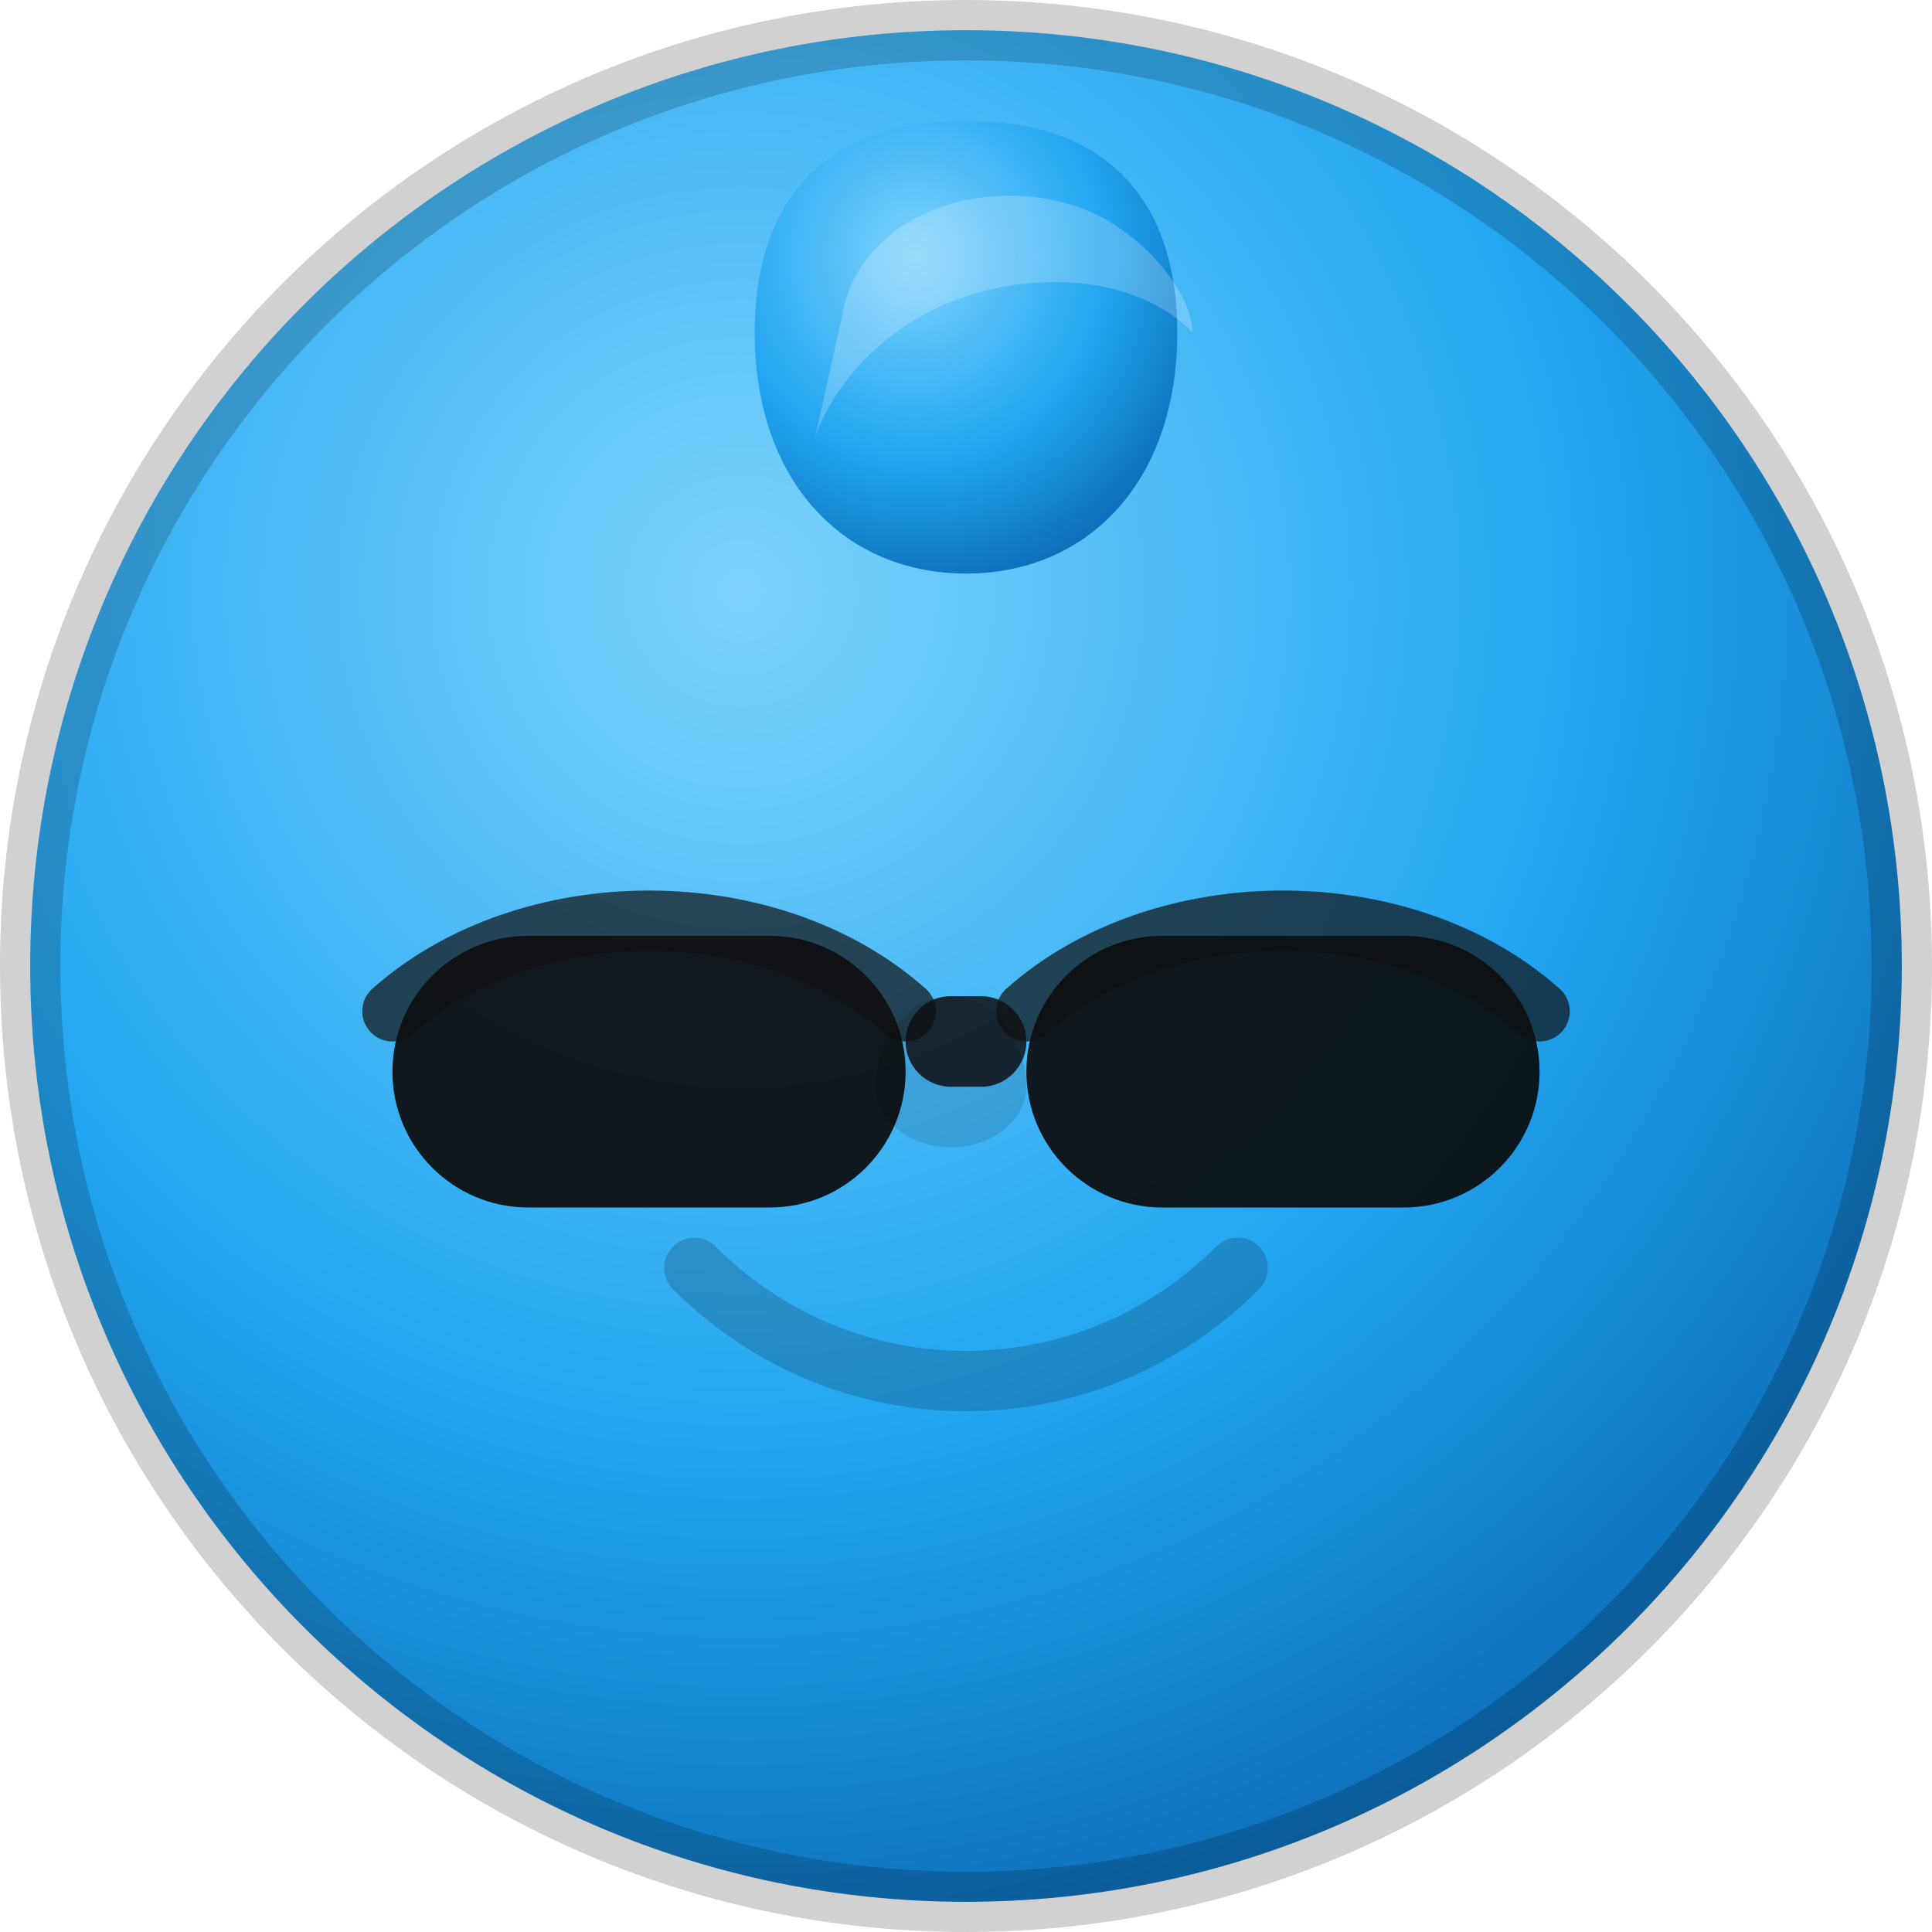
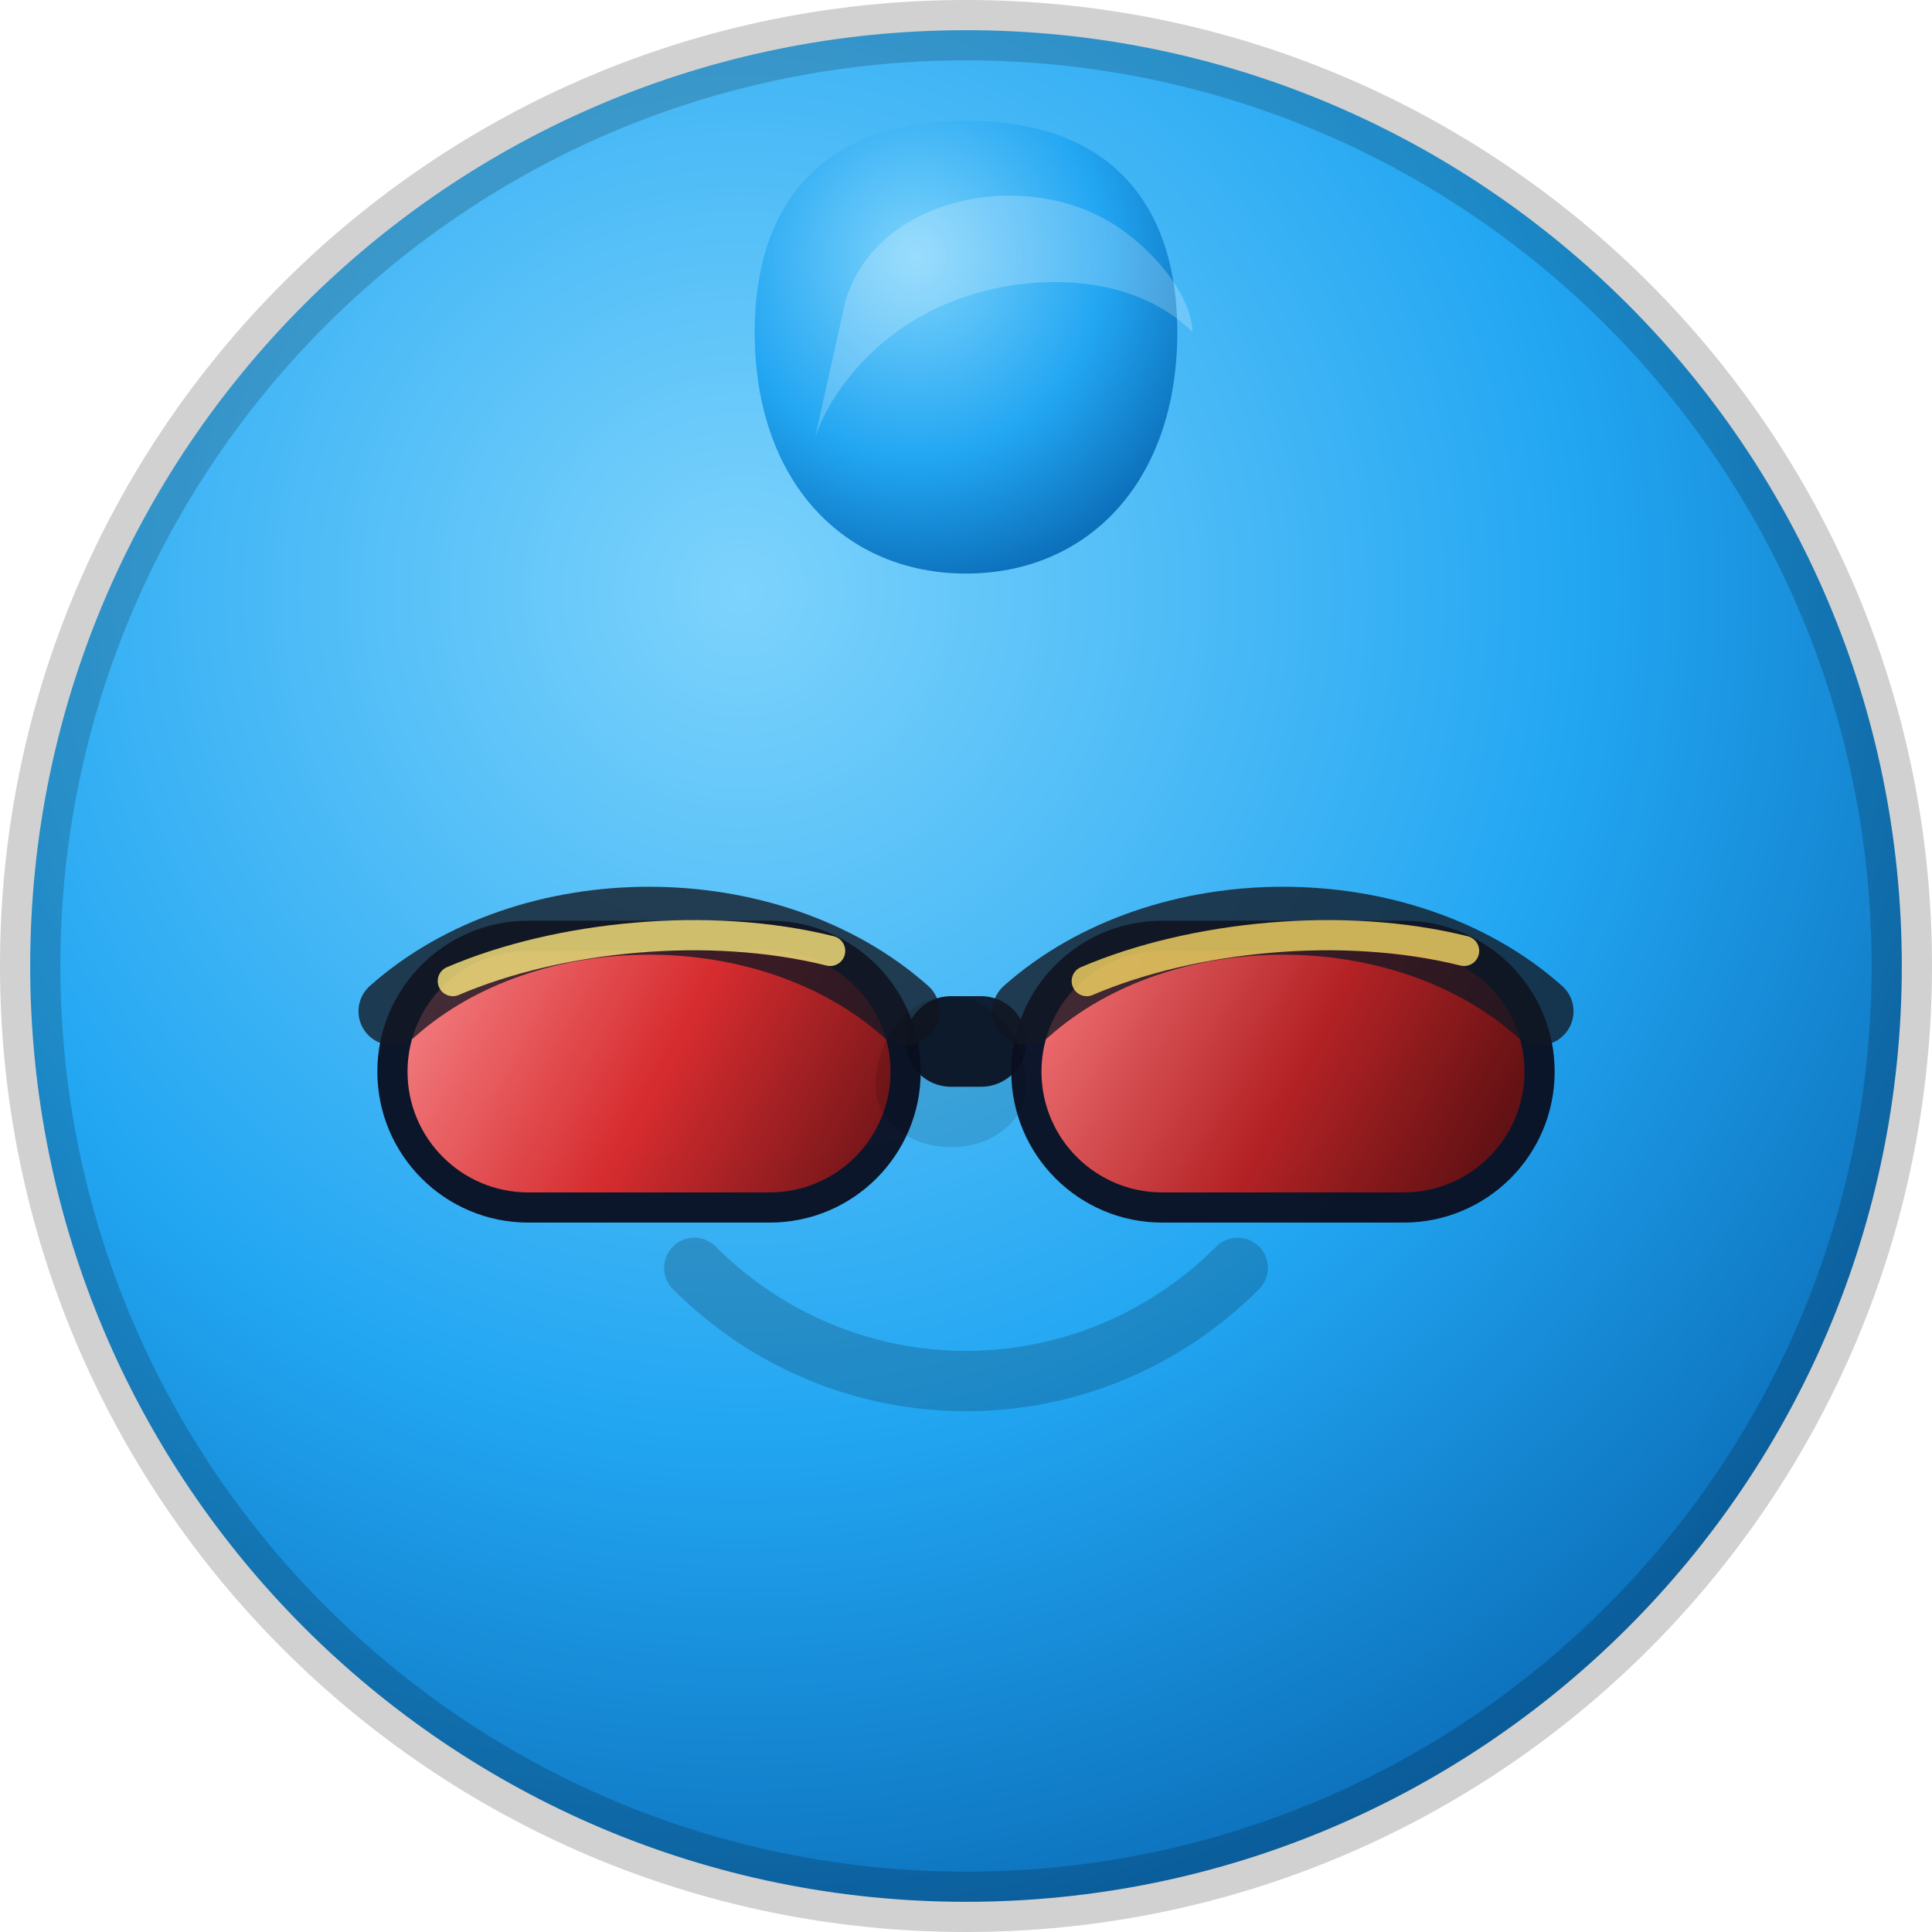
<svg xmlns="http://www.w3.org/2000/svg" viewBox="0 0 128 128" role="img" aria-label="AgentC">
  <defs>
    <radialGradient id="g" cx="38%" cy="30%" r="75%">
      <stop offset="0%" stop-color="#7dd3fc" />
      <stop offset="60%" stop-color="#22a6f2" />
      <stop offset="100%" stop-color="#0b6db8" />
    </radialGradient>
+     <linearGradient id="lensL" x1="26" y1="56" x2="60" y2="74" gradientUnits="userSpaceOnUse">
+       <stop offset="0%" stop-color="#ff8a8a" />
+       <stop offset="52%" stop-color="#dc2626" />
+       <stop offset="100%" stop-color="#5f0b0b" />
+     </linearGradient>
+     <linearGradient id="lensR" x1="68" y1="56" x2="102" y2="74" gradientUnits="userSpaceOnUse">
+       <stop offset="0%" stop-color="#ff7a7a" />
+       <stop offset="52%" stop-color="#b91c1c" />
+       <stop offset="100%" stop-color="#4a0707" />
+     </linearGradient>
  </defs>
  <circle cx="64" cy="64" r="62" fill="url(#g)" />
  <circle cx="64" cy="64" r="62" fill="none" stroke="rgba(0,0,0,.18)" stroke-width="4" />
  <g transform="translate(0,6)">
-     <rect x="26" y="56" width="34" height="18" rx="9" fill="#0b0b0c" opacity="0.92" />
-     <rect x="68" y="56" width="34" height="18" rx="9" fill="#0b0b0c" opacity="0.92" />
-     <rect x="60" y="60" width="8" height="6" rx="3" fill="#111114" opacity="0.85" />
-     <path d="M26 61c9-8 25-8 34 0" fill="none" stroke="#0f0f11" stroke-width="4" stroke-linecap="round" opacity="0.7" />
-     <path d="M68 61c9-8 25-8 34 0" fill="none" stroke="#0f0f11" stroke-width="4" stroke-linecap="round" opacity="0.7" />
+     <rect x="26" y="56" width="34" height="18" rx="9" fill="url(#lensL)" stroke="#0a1022" stroke-width="2" opacity="0.96" />
+     <rect x="68" y="56" width="34" height="18" rx="9" fill="url(#lensR)" stroke="#0a1022" stroke-width="2" opacity="0.96" />
+     <rect x="60" y="60" width="8" height="6" rx="3" fill="#0a1022" opacity="0.92" />
+     <path d="M26 61c9-8 25-8 34 0" fill="none" stroke="#121722" stroke-width="4.5" stroke-linecap="round" opacity="0.78" />
+     <path d="M68 61c9-8 25-8 34 0" fill="none" stroke="#121722" stroke-width="4.5" stroke-linecap="round" opacity="0.78" />
+     <path d="M30 59c7-3 17-4 25-2" fill="none" stroke="rgba(255,232,128,.80)" stroke-width="2" stroke-linecap="round" />
+     <path d="M72 59c7-3 17-4 25-2" fill="none" stroke="rgba(255,220,102,.78)" stroke-width="2" stroke-linecap="round" />
  </g>
  <path d="M63 76c3 0 5-2 5-4 0-3-2-6-5-6s-5 3-5 6c0 2 2 4 5 4z" fill="rgba(0,0,0,.12)" />
  <path d="M46 84c10 10 26 10 36 0" fill="none" stroke="rgba(0,0,0,.18)" stroke-width="4" stroke-linecap="round" />
  <path d="M64 8c10 0 14 6 14 14 0 10-6 16-14 16s-14-6-14-16c0-8 4-14 14-14z" fill="url(#g)" />
  <path d="M56 20c2-7 12-9 18-5 3 2 5 5 5 7-4-4-11-4-16-2-5 2-8 6-9 9z" fill="rgba(255,255,255,.22)" />
</svg>
